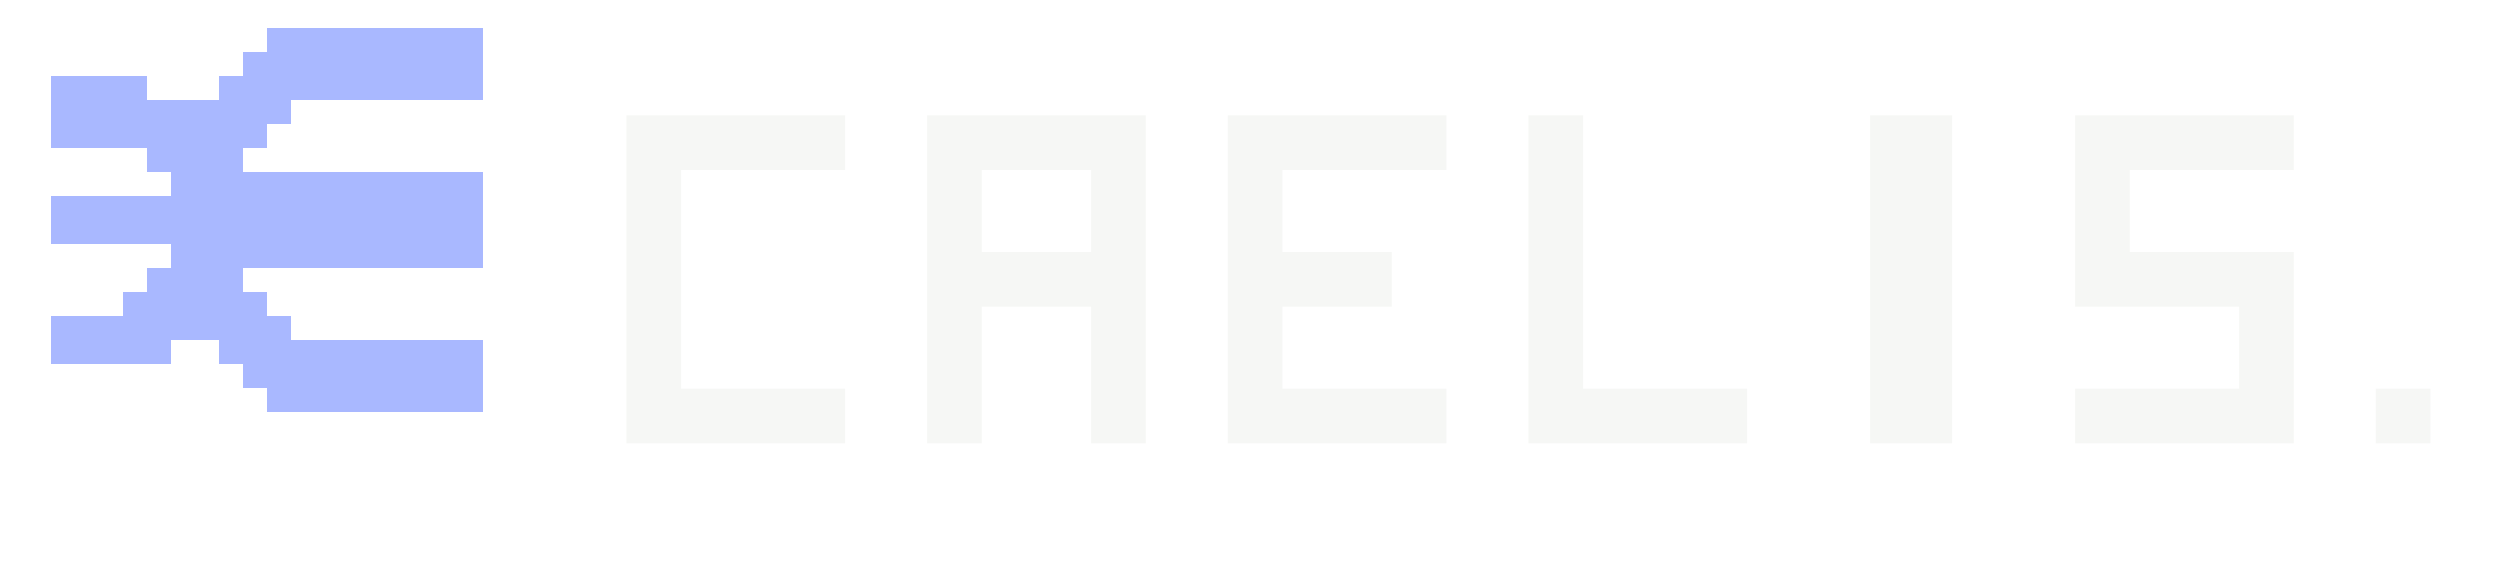
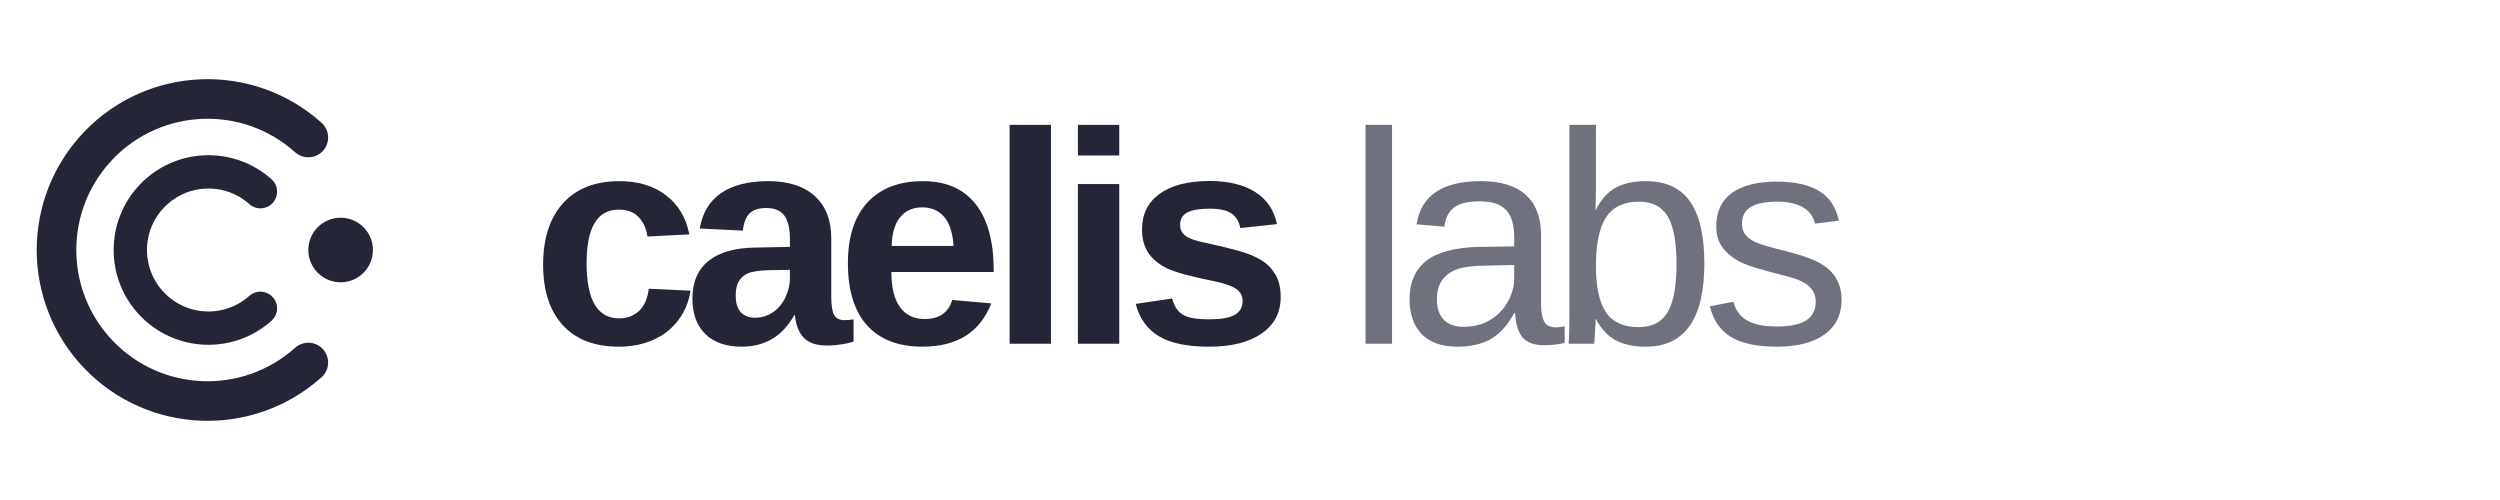
- <svg xmlns="http://www.w3.org/2000/svg" viewBox="0 0 225 52" role="img" aria-labelledby="title desc">
-   <g fill="#a9b8ff" shape-rendering="crispEdges" transform="translate(1 -4) scale(.72)">
-     <path d="M29 12h3v3h-3zm3-3h27v6H32z" />
-     <path d="M5 15h12v6H5zm12 3h9v3h-9zm9-3h9v6h-9zm9 0h24v3H35z" />
-     <path d="M5 21h12v3H5zm12 0h12v6H17zm12 0h3v3h-3z" />
-     <path d="M5 30h15v3H5zm15-3h39v6H20z" />
-     <path d="M5 33h15v3H5zm15 0h39v6H20z" />
-     <path d="M14 42h3v3h-3zm3-3h12v6H17zm12 3h3v3h-3z" />
-     <path d="M5 45h15v6H5zm15 0h6v3h-6zm6 0h9v6h-9zm9 3h24v3H35z" />
-     <path d="M29 51h3v3h-3zm3 0h27v6H32z" />
+ <svg xmlns="http://www.w3.org/2000/svg" width="240" height="48" viewBox="0 0 240 48" fill="none">
+   <g transform="translate(0 4)" stroke="#242536" stroke-linecap="round">
+     <path d="M29.6 9.2a14.5 14.5 0 1 0 0 21.6" stroke-width="3.8" />
+     <path d="M25 14.4a7.5 7.5 0 1 0 0 11.2" stroke-width="3.2" />
+     <circle cx="32.7" cy="20" r="3.1" fill="#242536" stroke="none" />
  </g>
-   <path fill="#f6f7f5" fill-rule="evenodd" clip-rule="evenodd" transform="translate(49 3) scale(1.23)" d="     M6 6h16v4H10v16h12v4H6V6Zm22 0h16v24h-4V20h-8v10h-4V6Zm4 4v6h8v-6h-8Zm18-4h16v4H54v6h8v4h-8v6h12v4H50V6Zm22 0h4v20h12v4H72V6Zm25 0h6v24h-6V6Zm15 0h16v4h-12v6h12v14h-16v-4h12v-6h-12V6Zm22 20h4v4h-4v-4Z   " />
+   <text x="51" y="33" fill="#242536" font-family="Arial,Helvetica,sans-serif" font-size="29" font-weight="600" letter-spacing="-1.5">caelis<tspan fill="#70717e" font-weight="400" dx="5">labs</tspan>
+   </text>
</svg>
